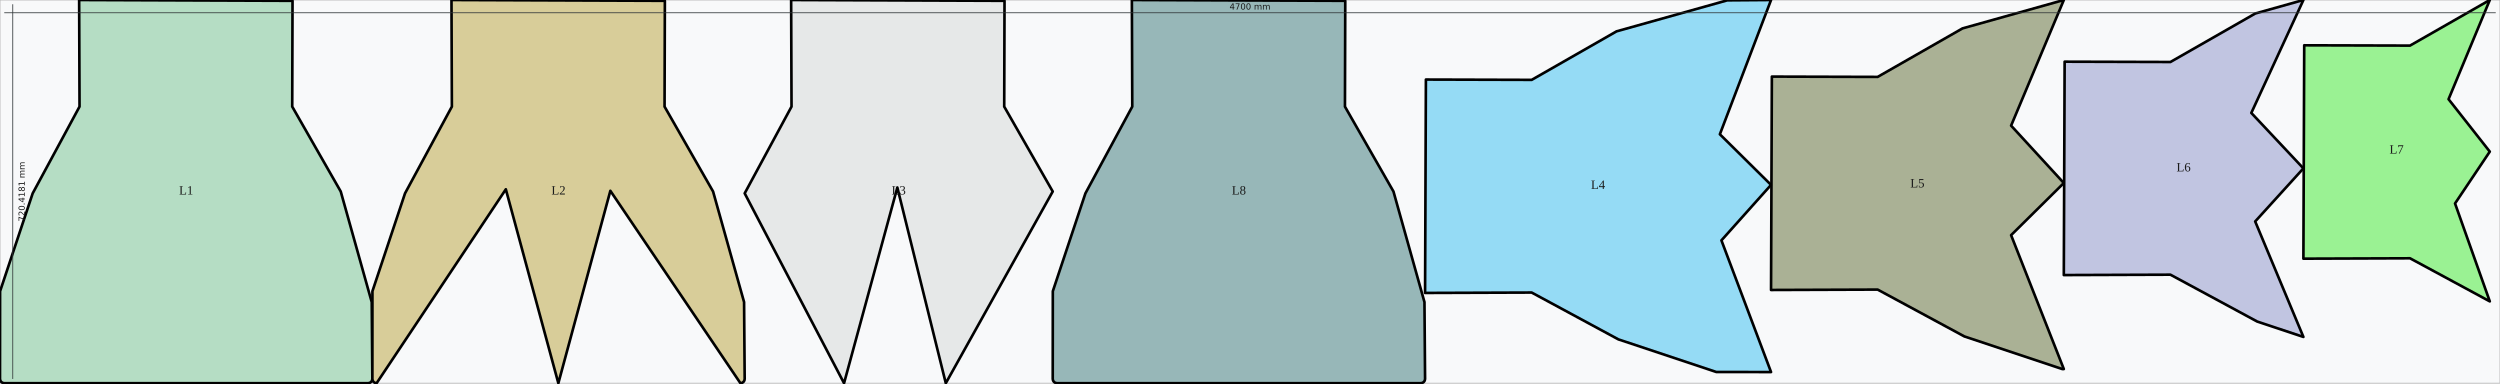
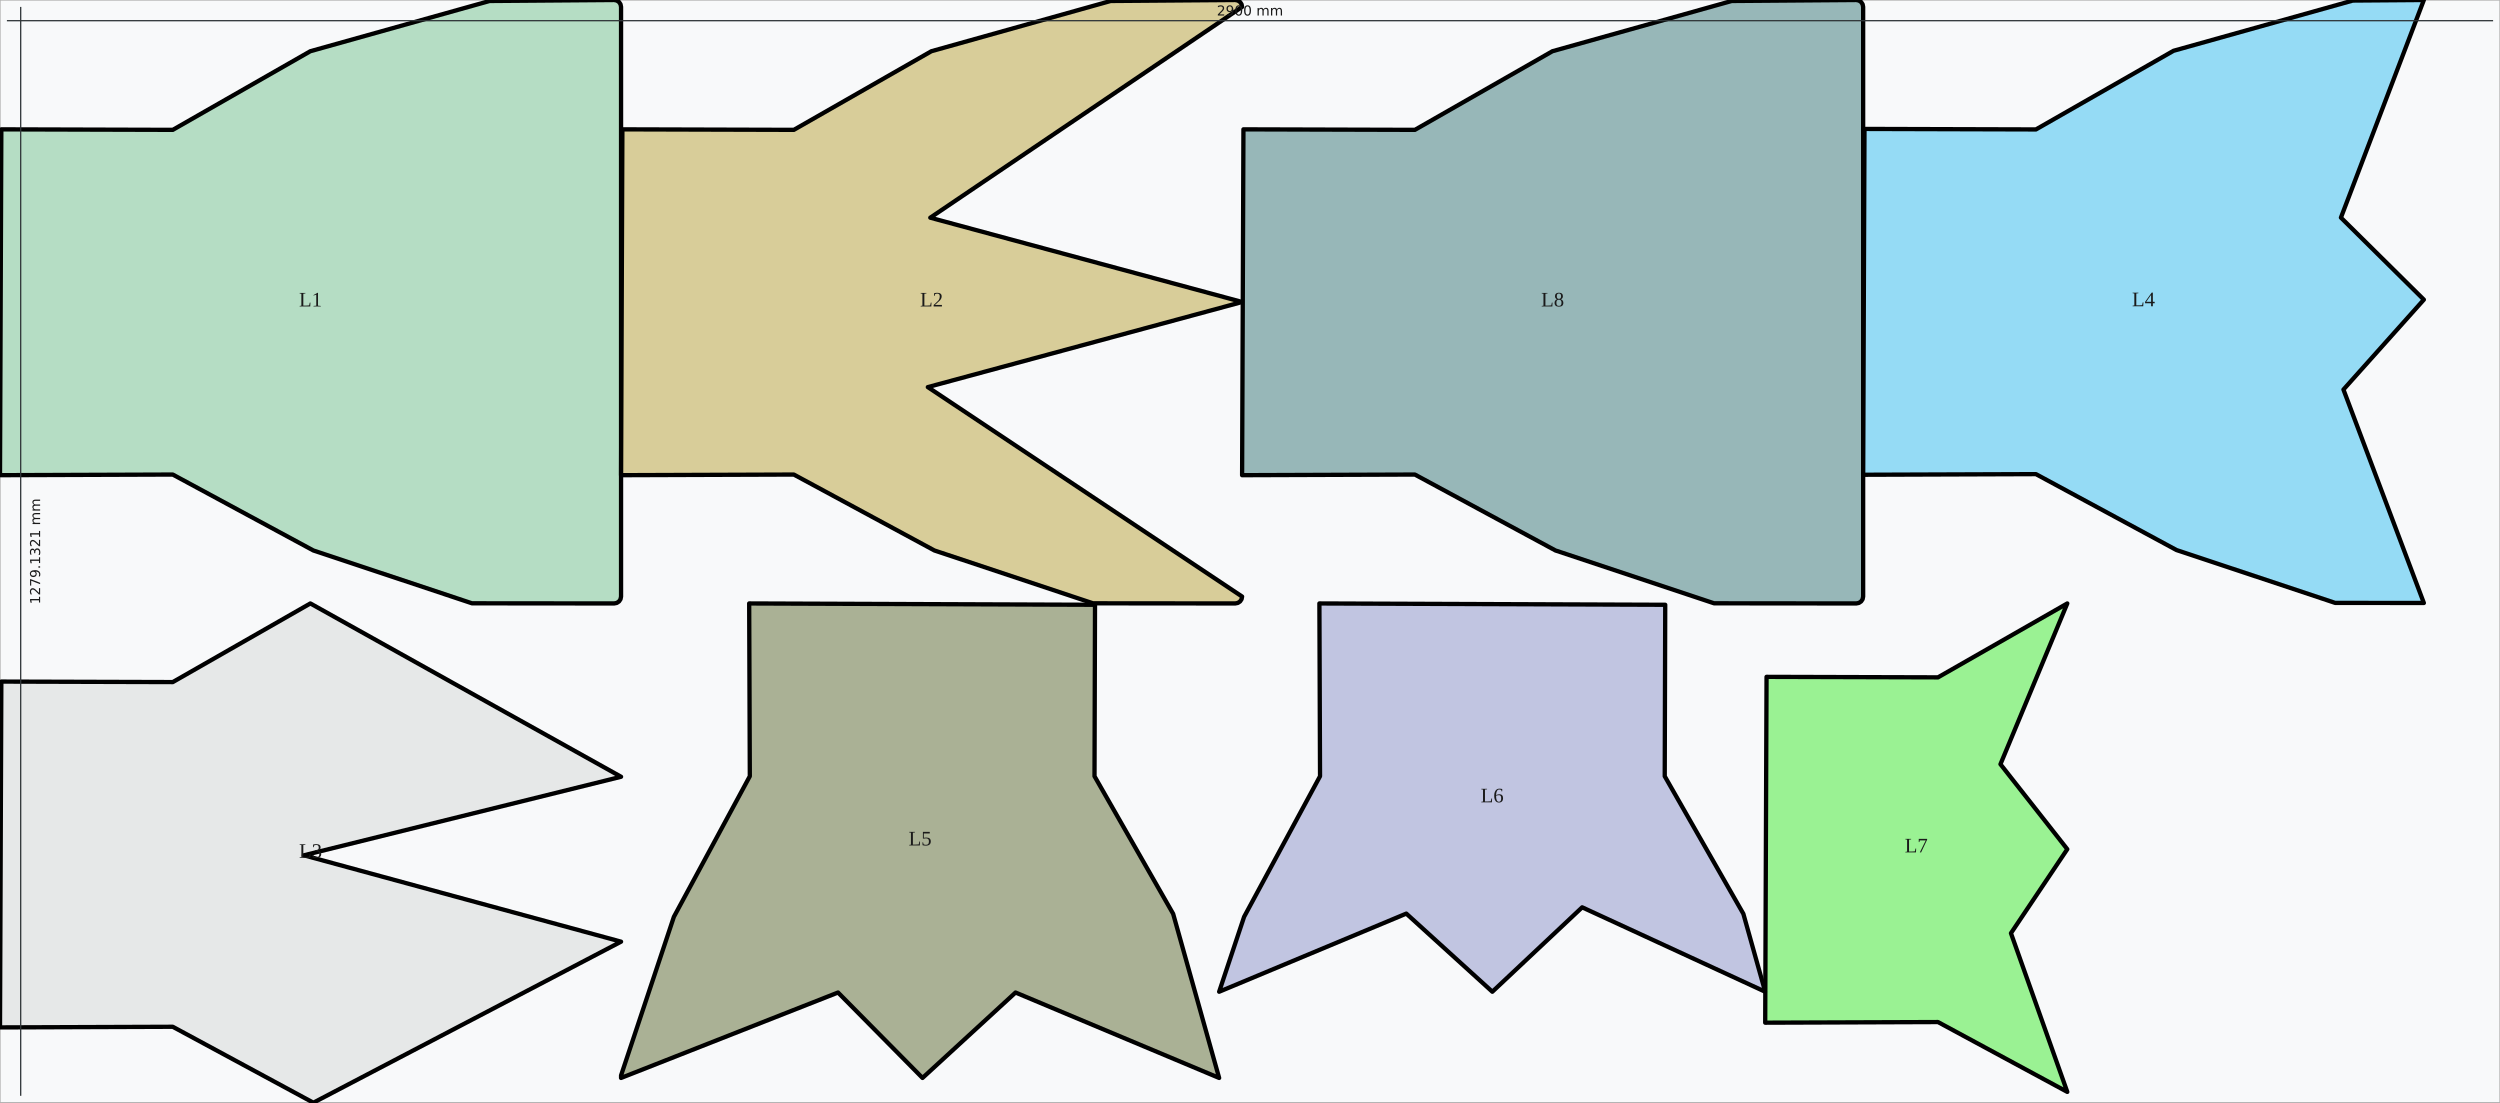
- <svg xmlns="http://www.w3.org/2000/svg" width="4700" height="720.418" viewBox="0 0 4700 720.418" version="1.1">
-   <rect x="0" y="0" width="4700" height="720.418" fill="#f8f9fa" stroke="#b0b0b0" stroke-width="1.5" />
+ <svg xmlns="http://www.w3.org/2000/svg" width="2900" height="1279.132" viewBox="0 0 2900 1279.132" version="1.1">
+   <rect x="0" y="0" width="2900" height="1279.132" fill="#f8f9fa" stroke="#b0b0b0" stroke-width="1.5" />
  <g id="cutting-plan">
-     <g transform="translate(0, 0)" data-layer="L1" data-rotated="true">
-       <g transform="translate(700, 0) rotate(90)">
-         <path d="M200.418,150.642 L360.006,59.417 L567.95,1.136 L712.418,0 L715.48,0.609 L718.075,2.343 L719.809,4.939 L720.418,8 L720.418,692 L719.809,695.062 L718.075,697.657 L715.48,699.391 L712.418,700 L547.505,699.84 L363.488,638.549 L200.418,550.476 L0,551.211 L1.552,150.045 L200.418,150.631 Z" fill="#a9d8bb" stroke="#000000" stroke-width="5" fill-opacity="0.85" stroke-linejoin="round" data-layer="L1" data-role="layer" />
+     <g transform="translate(0, 0)" data-layer="L1">
+       <path d="M200.418,150.642 L360.006,59.417 L567.95,1.136 L712.418,0 L715.48,0.609 L718.075,2.343 L719.809,4.939 L720.418,8 L720.418,692 L719.809,695.062 L718.075,697.657 L715.48,699.391 L712.418,700 L547.505,699.84 L363.488,638.549 L200.418,550.476 L0,551.211 L1.552,150.045 L200.418,150.631 Z" fill="#a9d8bb" stroke="#000000" stroke-width="5" fill-opacity="0.85" stroke-linejoin="round" data-layer="L1" data-role="layer" />
+       <text x="360.209" y="350" text-anchor="middle" dominant-baseline="middle" font-size="24" fill="#1a1a1a">L1</text>
+     </g>
+     <g transform="translate(0, 700)" data-layer="L3">
+       <path d="M200.418,91.225 L360.006,0 L720.418,201.039 L352.502,292.149 L720.418,392.339 L363.488,579.132 L200.418,491.059 L0,491.794 L1.552,90.628 L200.418,91.215 Z" fill="#e3e5e5" stroke="#000000" stroke-width="5" fill-opacity="0.85" stroke-linejoin="round" data-layer="L3" data-role="layer" id="path1" />
+       <text x="360.209" y="289.566" text-anchor="middle" dominant-baseline="middle" font-size="24" fill="#1a1a1a">L3</text>
+     </g>
+     <g transform="translate(720.4181, 0)" data-layer="L2">
+       <path d="M200.418,150.642 L360.006,59.417 L567.95,1.136 L712.418,0 L715.48,0.609 L718.075,2.343 L719.809,4.939 L720.418,8 L358.717,252.526 L720.418,350.309 L355.869,449.041 L720.418,692 L719.809,695.062 L718.075,697.657 L715.48,699.391 L712.418,700 L547.505,699.84 L363.488,638.549 L200.418,550.476 L0,551.211 L1.552,150.045 L200.418,150.631 Z" fill="#d2c589" stroke="#000000" stroke-width="5" fill-opacity="0.85" stroke-linejoin="round" data-layer="L2" data-role="layer" id="path1" />
+       <text x="360.209" y="350" text-anchor="middle" dominant-baseline="middle" font-size="24" fill="#1a1a1a">L2</text>
+     </g>
+     <g transform="translate(720.4181, 700)" data-layer="L5" data-rotated="true">
+       <g transform="translate(693.7934, 0) rotate(90)">
+         <path d="M200.418,144.592 L360.006,53.367 L550.418,0 L451.321,236.188 L550.418,344.094 L451.321,442.09 L550.418,693.793 L547.505,693.791 L363.488,632.499 L200.418,544.426 L0,545.162 L1.552,143.996 L200.418,144.582 Z" fill="#9da584" stroke="#000000" stroke-width="5" fill-opacity="0.85" stroke-linejoin="round" data-layer="L5" data-role="layer" id="path1" />
      </g>
-       <text x="350" y="360.209" text-anchor="middle" dominant-baseline="middle" font-size="24" fill="#1a1a1a">L1</text>
+       <text x="346.897" y="275.209" text-anchor="middle" dominant-baseline="middle" font-size="24" fill="#1a1a1a">L5</text>
    </g>
-     <g transform="translate(700, 0)" data-layer="L2" data-rotated="true">
-       <g transform="translate(700, 0) rotate(90)">
-         <path d="M200.418,150.642 L360.006,59.417 L567.95,1.136 L712.418,0 L715.48,0.609 L718.075,2.343 L719.809,4.939 L720.418,8 L358.717,252.526 L720.418,350.309 L355.869,449.041 L720.418,692 L719.809,695.062 L718.075,697.657 L715.48,699.391 L712.418,700 L547.505,699.84 L363.488,638.549 L200.418,550.476 L0,551.211 L1.552,150.045 L200.418,150.631 Z" fill="#d2c589" stroke="#000000" stroke-width="5" fill-opacity="0.85" stroke-linejoin="round" data-layer="L2" data-role="layer" id="path1" />
+     <g transform="translate(1414.211, 700)" data-layer="L6" data-rotated="true">
+       <g transform="translate(633.4263, 0) rotate(90)">
+         <path d="M200.418,116.565 L360.006,25.34 L450.418,0 L352.49,212.324 L450.418,316.528 L359.776,416.328 L450.418,633.426 L363.488,604.472 L200.418,516.399 L0,517.134 L1.552,115.968 L200.418,116.555 Z" fill="#b7bcdd" stroke="#000000" stroke-width="5" fill-opacity="0.85" stroke-linejoin="round" data-layer="L6" data-role="layer" id="path1" />
      </g>
-       <text x="350" y="360.209" text-anchor="middle" dominant-baseline="middle" font-size="24" fill="#1a1a1a">L2</text>
+       <text x="316.713" y="225.209" text-anchor="middle" dominant-baseline="middle" font-size="24" fill="#1a1a1a">L6</text>
    </g>
-     <g transform="translate(1400, 0)" data-layer="L3" data-rotated="true">
-       <g transform="translate(579.1321, 0) rotate(90)">
-         <path d="M200.418,91.225 L360.006,0 L720.418,201.039 L352.502,292.149 L720.418,392.339 L363.488,579.132 L200.418,491.059 L0,491.794 L1.552,90.628 L200.418,91.215 Z" fill="#e3e5e5" stroke="#000000" stroke-width="5" fill-opacity="0.85" stroke-linejoin="round" data-layer="L3" data-role="layer" id="path1" />
-       </g>
-       <text x="289.566" y="360.209" text-anchor="middle" dominant-baseline="middle" font-size="24" fill="#1a1a1a">L3</text>
+     <g transform="translate(1440.836, 0)" data-layer="L8">
+       <path d="M200.418,150.642 L360.006,59.417 L567.95,1.136 L712.418,0 L715.48,0.609 L718.075,2.343 L719.809,4.939 L720.418,8 L720.418,692 L719.809,695.062 L718.075,697.657 L715.48,699.391 L712.418,700 L547.505,699.84 L363.488,638.549 L200.418,550.476 L0,551.211 L1.552,150.045 L200.418,150.631 Z" fill="#86acad" stroke="#000000" stroke-width="5" fill-opacity="0.85" stroke-linejoin="round" data-layer="L8" data-role="layer" />
+       <text x="360.209" y="350" text-anchor="middle" dominant-baseline="middle" font-size="24" fill="#1a1a1a">L8</text>
    </g>
-     <g transform="translate(1979.132, 0)" data-layer="L8" data-rotated="true">
-       <g transform="translate(700, 0) rotate(90)">
-         <path d="M200.418,150.642 L360.006,59.417 L567.95,1.136 L712.418,0 L715.48,0.609 L718.075,2.343 L719.809,4.939 L720.418,8 L720.418,692 L719.809,695.062 L718.075,697.657 L715.48,699.391 L712.418,700 L547.505,699.84 L363.488,638.549 L200.418,550.476 L0,551.211 L1.552,150.045 L200.418,150.631 Z" fill="#86acad" stroke="#000000" stroke-width="5" fill-opacity="0.85" stroke-linejoin="round" data-layer="L8" data-role="layer" />
-       </g>
-       <text x="350" y="360.209" text-anchor="middle" dominant-baseline="middle" font-size="24" fill="#1a1a1a">L8</text>
+     <g transform="translate(2047.638, 700)" data-layer="L7">
+       <path d="M200.418,85.744 L350.418,0 L272.897,186.494 L350.418,285.057 L285.079,382.513 L350.418,566.592 L200.418,485.578 L0,486.313 L1.552,85.148 L200.418,85.734 Z" fill="#8af181" stroke="#000000" stroke-width="5" fill-opacity="0.85" stroke-linejoin="round" data-layer="L7" data-role="layer" id="path1" />
+       <text x="175.209" y="283.296" text-anchor="middle" dominant-baseline="middle" font-size="24" fill="#1a1a1a">L7</text>
    </g>
-     <g transform="translate(2679.132, 0)" data-layer="L4">
+     <g transform="translate(2161.254, 0)" data-layer="L4">
      <path d="M200.418,150.154 L360.006,58.929 L567.95,0.648 L650.418,0 L554.218,252.433 L650.418,347.598 L557.145,451.888 L650.418,699.452 L547.505,699.353 L363.488,638.061 L200.418,549.988 L0,550.723 L1.552,149.558 L200.418,150.144 Z" fill="#84d6f4" stroke="#000000" stroke-width="5" fill-opacity="0.85" stroke-linejoin="round" data-layer="L4" data-role="layer" id="path1" />
      <text x="325.209" y="349.726" text-anchor="middle" dominant-baseline="middle" font-size="24" fill="#1a1a1a">L4</text>
    </g>
-     <g transform="translate(3329.55, 0)" data-layer="L5">
-       <path d="M200.418,144.592 L360.006,53.367 L550.418,0 L451.321,236.188 L550.418,344.094 L451.321,442.09 L550.418,693.793 L547.505,693.791 L363.488,632.499 L200.418,544.426 L0,545.162 L1.552,143.996 L200.418,144.582 Z" fill="#9da584" stroke="#000000" stroke-width="5" fill-opacity="0.85" stroke-linejoin="round" data-layer="L5" data-role="layer" id="path1" />
-       <text x="275.209" y="346.897" text-anchor="middle" dominant-baseline="middle" font-size="24" fill="#1a1a1a">L5</text>
-     </g>
-     <g transform="translate(3879.968, 0)" data-layer="L6">
-       <path d="M200.418,116.565 L360.006,25.34 L450.418,0 L352.49,212.324 L450.418,316.528 L359.776,416.328 L450.418,633.426 L363.488,604.472 L200.418,516.399 L0,517.134 L1.552,115.968 L200.418,116.555 Z" fill="#b7bcdd" stroke="#000000" stroke-width="5" fill-opacity="0.85" stroke-linejoin="round" data-layer="L6" data-role="layer" id="path1" />
-       <text x="225.209" y="316.713" text-anchor="middle" dominant-baseline="middle" font-size="24" fill="#1a1a1a">L6</text>
-     </g>
-     <g transform="translate(4330.386, 0)" data-layer="L7">
-       <path d="M200.418,85.744 L350.418,0 L272.897,186.494 L350.418,285.057 L285.079,382.513 L350.418,566.592 L200.418,485.578 L0,486.313 L1.552,85.148 L200.418,85.734 Z" fill="#8af181" stroke="#000000" stroke-width="5" fill-opacity="0.85" stroke-linejoin="round" data-layer="L7" data-role="layer" id="path1" />
-       <text x="175.209" y="283.296" text-anchor="middle" dominant-baseline="middle" font-size="24" fill="#1a1a1a">L7</text>
-     </g>
  </g>
  <g data-role="sheet-dimensions">
-     <line x1="8" y1="24" x2="4692" y2="24" stroke="#2f3437" stroke-width="1.5" fill="none" />
-     <text x="2350" y="18" font-family="'DejaVu Sans', Arial, sans-serif" font-size="16" fill="#1a1a1a" text-anchor="middle">4700 mm</text>
-     <line x1="24" y1="8" x2="24" y2="712.418" stroke="#2f3437" stroke-width="1.5" fill="none" />
-     <text x="42" y="360.209" dominant-baseline="middle" transform="rotate(-90 42 360.209)" font-family="'DejaVu Sans', Arial, sans-serif" font-size="16" fill="#1a1a1a" text-anchor="middle">720.4181 mm</text>
+     <line x1="8" y1="24" x2="2892" y2="24" stroke="#2f3437" stroke-width="1.5" fill="none" />
+     <text x="1450" y="18" font-family="'DejaVu Sans', Arial, sans-serif" font-size="16" fill="#1a1a1a" text-anchor="middle">2900 mm</text>
+     <line x1="24" y1="8" x2="24" y2="1271.132" stroke="#2f3437" stroke-width="1.5" fill="none" />
+     <text x="42" y="639.566" dominant-baseline="middle" transform="rotate(-90 42 639.5661)" font-family="'DejaVu Sans', Arial, sans-serif" font-size="16" fill="#1a1a1a" text-anchor="middle">1279.1321 mm</text>
  </g>
</svg>
